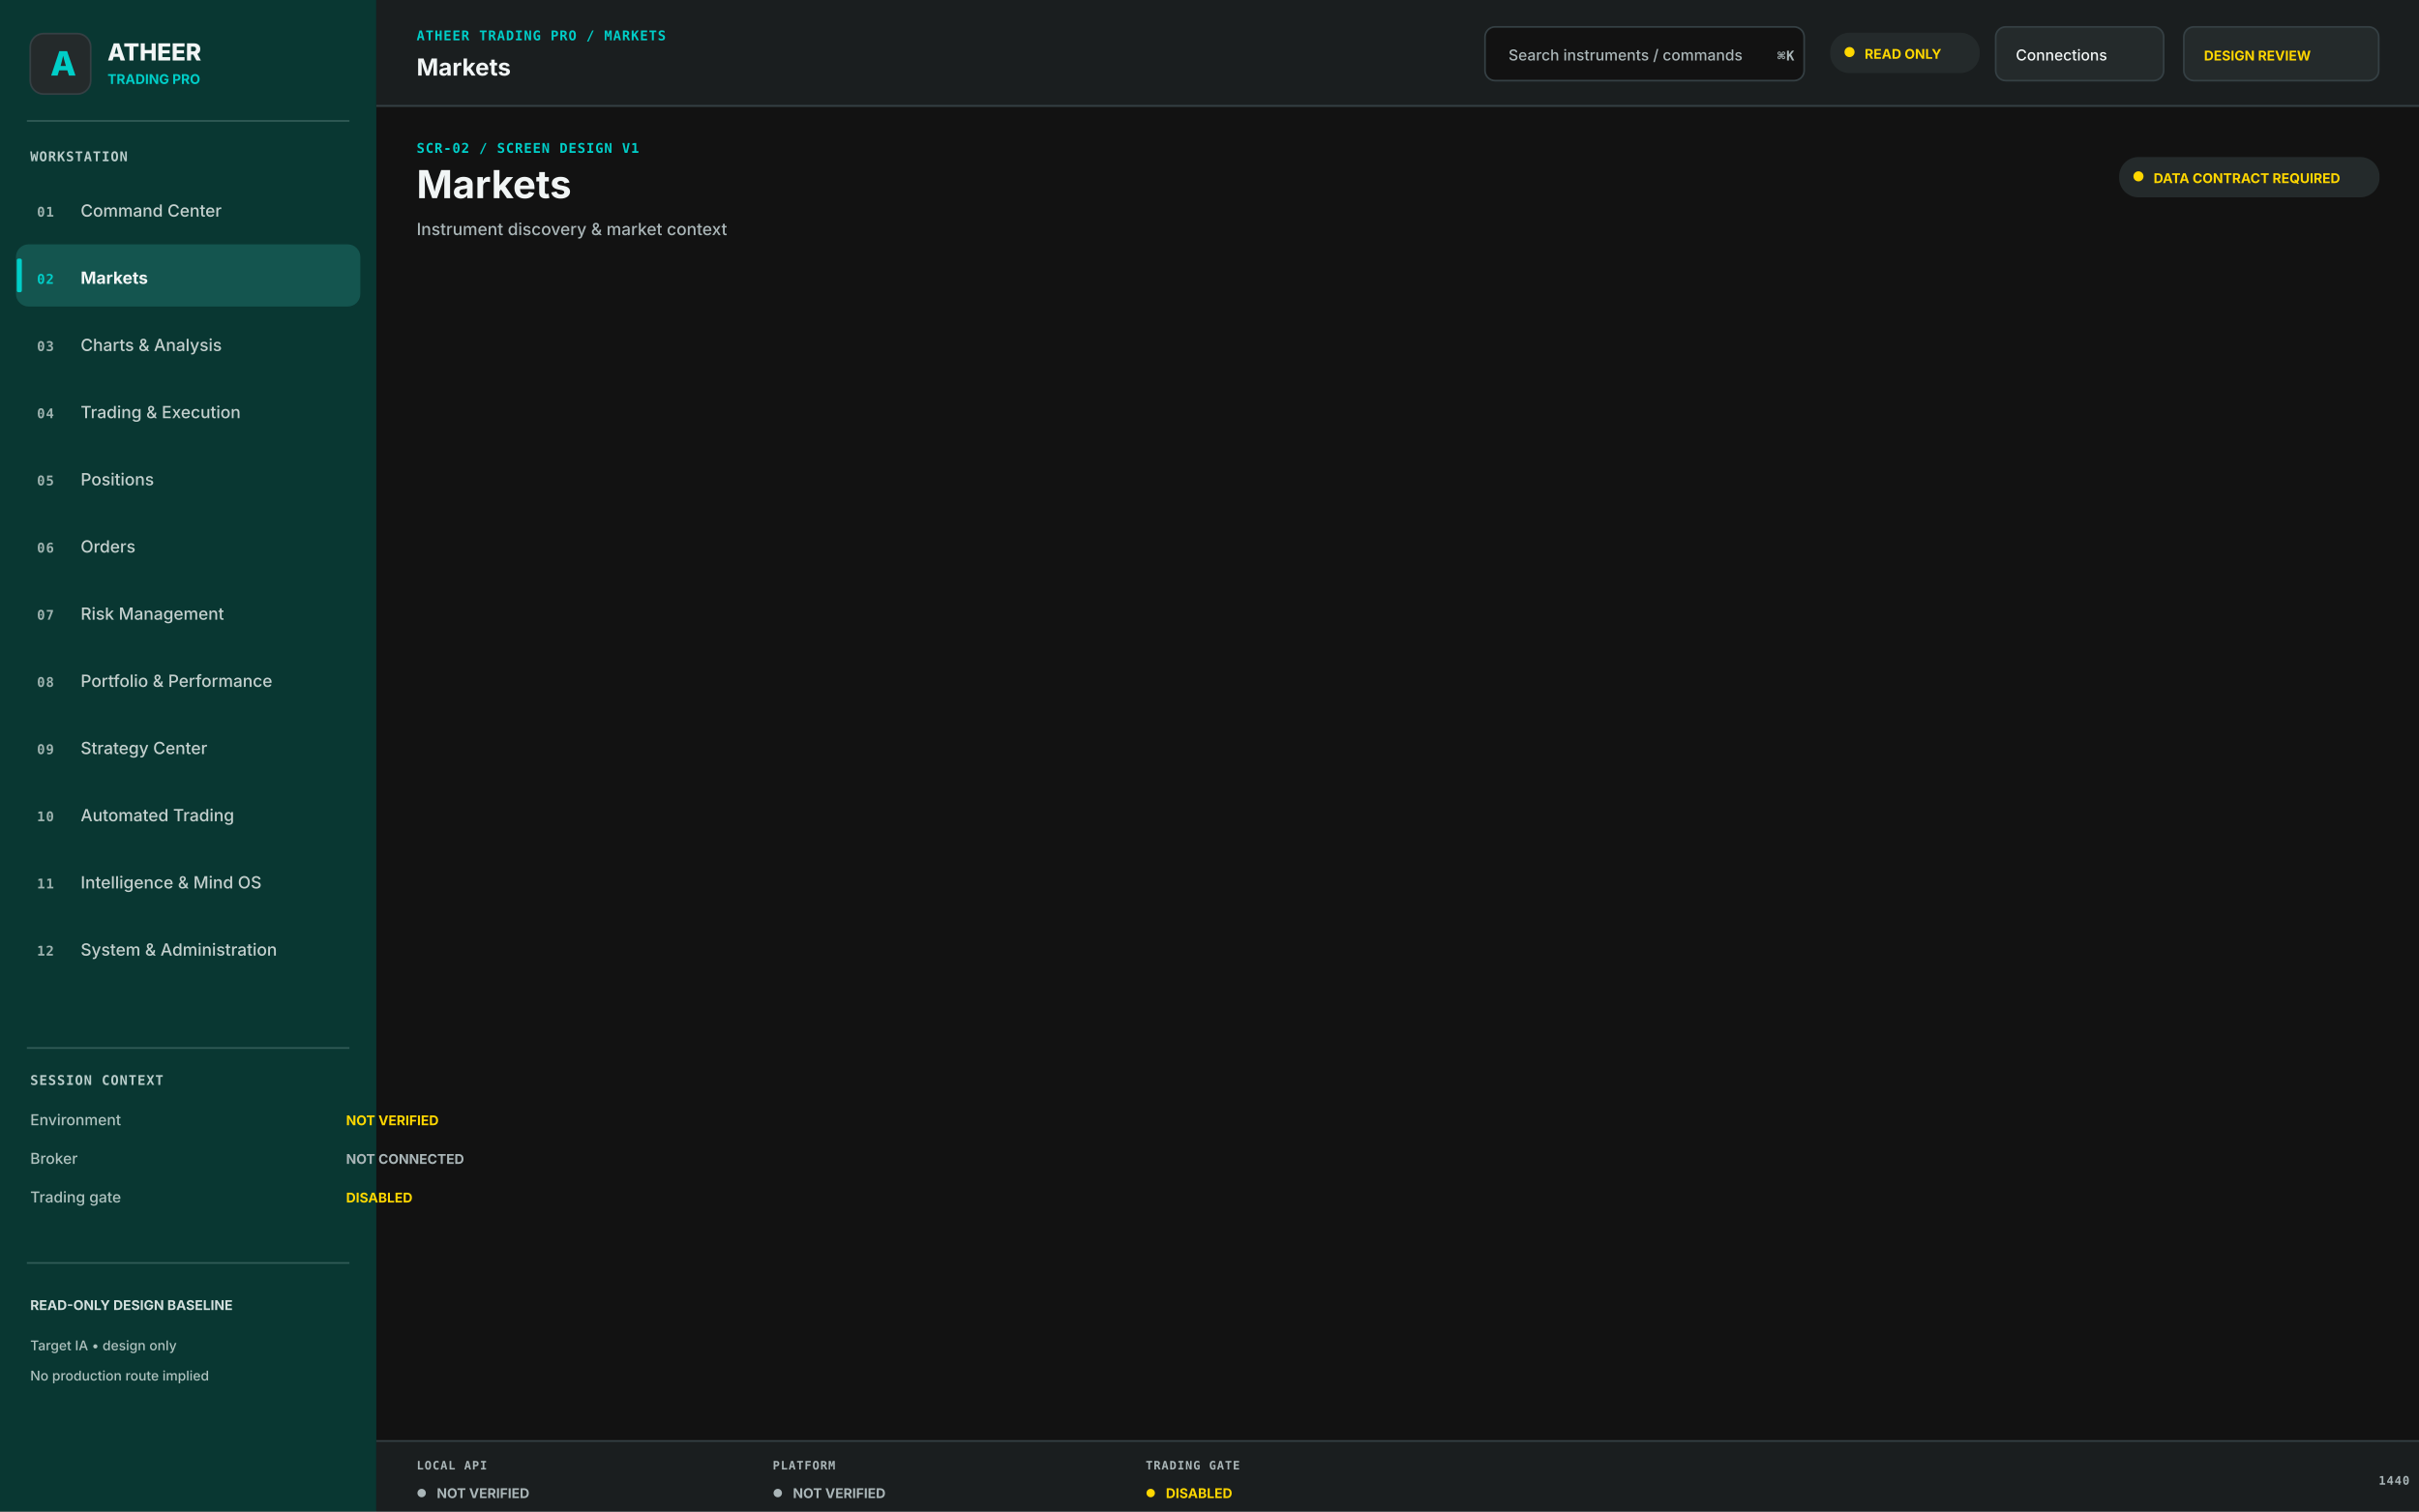
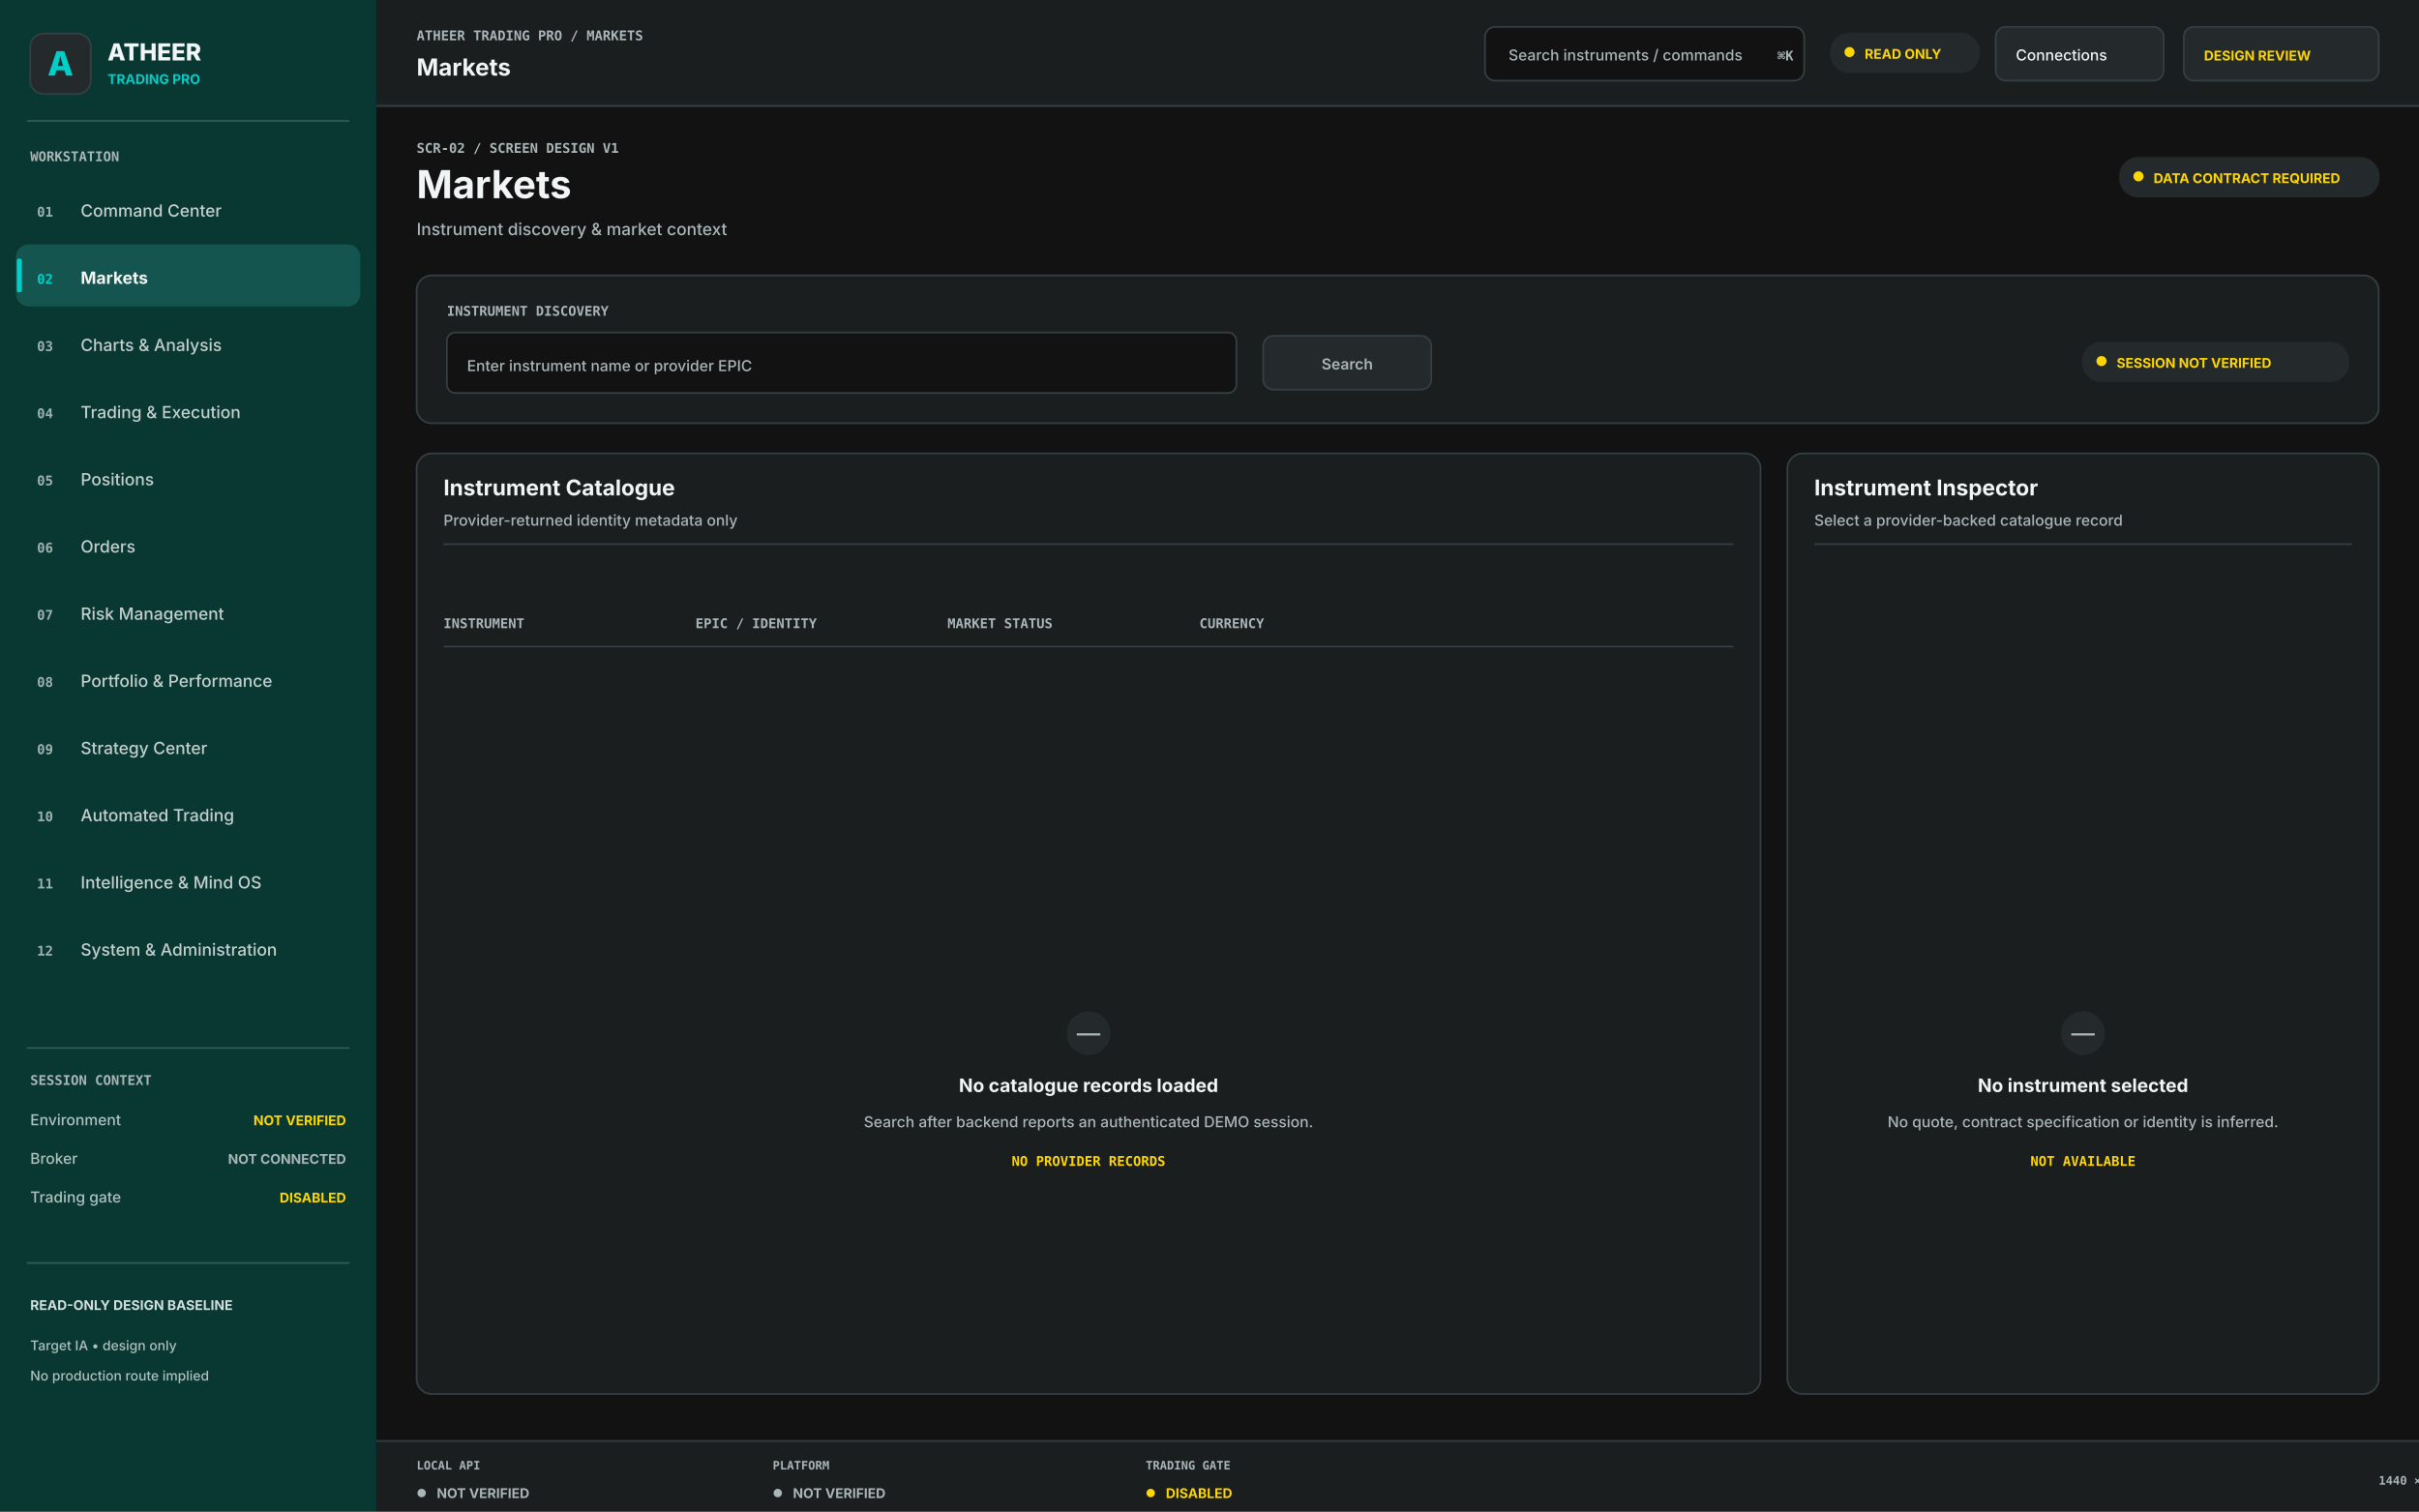
<svg xmlns="http://www.w3.org/2000/svg" width="2880" height="1800" viewBox="0 0 1440 900" role="img" aria-labelledby="design-title design-desc">
  <rect width="1440" height="900" fill="#121212" />
  <rect width="224" height="900" fill="#093732" />
-   <rect x="18" y="20" width="36" height="36" rx="8" fill="#242A2B" stroke="#354044" />
-   <text x="30" y="45" fill="#00CEC8" font-family="SF Pro Display, -apple-system, BlinkMacSystemFont, Helvetica Neue, sans-serif" font-size="20" font-weight="800">A</text>
-   <text x="64" y="36" fill="#F1F5F5" font-family="SF Pro Display, -apple-system, BlinkMacSystemFont, Helvetica Neue, sans-serif" font-size="14" font-weight="800">ATHEER</text>
-   <text x="64" y="50" fill="#00CEC8" font-family="SF Pro Display, -apple-system, BlinkMacSystemFont, Helvetica Neue, sans-serif" font-size="8" font-weight="700">TRADING PRO</text>
+   <rect x="18" y="20" width="36" height="36" rx="8" fill="#242A2B" stroke="#354044" stroke-width="1" />
+   <text x="36" y="45" text-anchor="middle" fill="#00CEC8" font-family="SF Pro Display, -apple-system, BlinkMacSystemFont, Helvetica Neue, sans-serif" font-size="20" font-weight="800">A</text>
+   <text x="64" y="36" text-anchor="start" fill="#F1F5F5" font-family="SF Pro Display, -apple-system, BlinkMacSystemFont, Helvetica Neue, sans-serif" font-size="14" font-weight="800">ATHEER</text>
+   <text x="64" y="50" text-anchor="start" fill="#00CEC8" font-family="SF Pro Display, -apple-system, BlinkMacSystemFont, Helvetica Neue, sans-serif" font-size="8" font-weight="700">TRADING PRO</text>
  <line x1="16" y1="72" x2="208" y2="72" stroke="#315B57" />
-   <text x="18" y="96" fill="#B8CCCA" font-family="SF Mono, Menlo, monospace" font-size="8" font-weight="650" letter-spacing=".5">WORKSTATION</text>
-   <text x="22" y="129" fill="#9FB3B0" font-family="SF Mono, Menlo, monospace" font-size="8" font-weight="650" letter-spacing=".5">01</text>
-   <text x="48" y="129" fill="#C4D0CE" font-family="SF Pro Display, -apple-system, BlinkMacSystemFont, Helvetica Neue, sans-serif" font-size="10" font-weight="450">Command Center</text>
-   <rect x="10" y="146" width="204" height="36" rx="7" fill="#14554F" stroke="#14554F" />
+   <text x="18" y="96" text-anchor="start" fill="#AAB6B8" font-family="SF Mono, Menlo, monospace" font-size="8" font-weight="650">WORKSTATION</text>
+   <text x="22" y="129" text-anchor="start" fill="#9FB3B0" font-family="SF Mono, Menlo, monospace" font-size="8" font-weight="650">01</text>
+   <text x="48" y="129" text-anchor="start" fill="#C4D0CE" font-family="SF Pro Display, -apple-system, BlinkMacSystemFont, Helvetica Neue, sans-serif" font-size="10" font-weight="450">Command Center</text>
+   <rect x="10" y="146" width="204" height="36" rx="7" fill="#14554F" stroke="#14554F" stroke-width="1" />
  <rect x="10" y="154" width="3" height="20" rx="1" fill="#00CEC8" />
-   <text x="22" y="169" fill="#00CEC8" font-family="SF Mono, Menlo, monospace" font-size="8" font-weight="650" letter-spacing=".5">02</text>
-   <text x="48" y="169" fill="#F1F5F5" font-family="SF Pro Display, -apple-system, BlinkMacSystemFont, Helvetica Neue, sans-serif" font-size="10" font-weight="650">Markets</text>
-   <text x="22" y="209" fill="#9FB3B0" font-family="SF Mono, Menlo, monospace" font-size="8" font-weight="650" letter-spacing=".5">03</text>
-   <text x="48" y="209" fill="#C4D0CE" font-family="SF Pro Display, -apple-system, BlinkMacSystemFont, Helvetica Neue, sans-serif" font-size="10" font-weight="450">Charts &amp; Analysis</text>
-   <text x="22" y="249" fill="#9FB3B0" font-family="SF Mono, Menlo, monospace" font-size="8" font-weight="650" letter-spacing=".5">04</text>
-   <text x="48" y="249" fill="#C4D0CE" font-family="SF Pro Display, -apple-system, BlinkMacSystemFont, Helvetica Neue, sans-serif" font-size="10" font-weight="450">Trading &amp; Execution</text>
-   <text x="22" y="289" fill="#9FB3B0" font-family="SF Mono, Menlo, monospace" font-size="8" font-weight="650" letter-spacing=".5">05</text>
-   <text x="48" y="289" fill="#C4D0CE" font-family="SF Pro Display, -apple-system, BlinkMacSystemFont, Helvetica Neue, sans-serif" font-size="10" font-weight="450">Positions</text>
-   <text x="22" y="329" fill="#9FB3B0" font-family="SF Mono, Menlo, monospace" font-size="8" font-weight="650" letter-spacing=".5">06</text>
-   <text x="48" y="329" fill="#C4D0CE" font-family="SF Pro Display, -apple-system, BlinkMacSystemFont, Helvetica Neue, sans-serif" font-size="10" font-weight="450">Orders</text>
-   <text x="22" y="369" fill="#9FB3B0" font-family="SF Mono, Menlo, monospace" font-size="8" font-weight="650" letter-spacing=".5">07</text>
-   <text x="48" y="369" fill="#C4D0CE" font-family="SF Pro Display, -apple-system, BlinkMacSystemFont, Helvetica Neue, sans-serif" font-size="10" font-weight="450">Risk Management</text>
-   <text x="22" y="409" fill="#9FB3B0" font-family="SF Mono, Menlo, monospace" font-size="8" font-weight="650" letter-spacing=".5">08</text>
-   <text x="48" y="409" fill="#C4D0CE" font-family="SF Pro Display, -apple-system, BlinkMacSystemFont, Helvetica Neue, sans-serif" font-size="10" font-weight="450">Portfolio &amp; Performance</text>
-   <text x="22" y="449" fill="#9FB3B0" font-family="SF Mono, Menlo, monospace" font-size="8" font-weight="650" letter-spacing=".5">09</text>
-   <text x="48" y="449" fill="#C4D0CE" font-family="SF Pro Display, -apple-system, BlinkMacSystemFont, Helvetica Neue, sans-serif" font-size="10" font-weight="450">Strategy Center</text>
-   <text x="22" y="489" fill="#9FB3B0" font-family="SF Mono, Menlo, monospace" font-size="8" font-weight="650" letter-spacing=".5">10</text>
-   <text x="48" y="489" fill="#C4D0CE" font-family="SF Pro Display, -apple-system, BlinkMacSystemFont, Helvetica Neue, sans-serif" font-size="10" font-weight="450">Automated Trading</text>
-   <text x="22" y="529" fill="#9FB3B0" font-family="SF Mono, Menlo, monospace" font-size="8" font-weight="650" letter-spacing=".5">11</text>
-   <text x="48" y="529" fill="#C4D0CE" font-family="SF Pro Display, -apple-system, BlinkMacSystemFont, Helvetica Neue, sans-serif" font-size="10" font-weight="450">Intelligence &amp; Mind OS</text>
-   <text x="22" y="569" fill="#9FB3B0" font-family="SF Mono, Menlo, monospace" font-size="8" font-weight="650" letter-spacing=".5">12</text>
-   <text x="48" y="569" fill="#C4D0CE" font-family="SF Pro Display, -apple-system, BlinkMacSystemFont, Helvetica Neue, sans-serif" font-size="10" font-weight="450">System &amp; Administration</text>
+   <text x="22" y="169" text-anchor="start" fill="#00CEC8" font-family="SF Mono, Menlo, monospace" font-size="8" font-weight="650">02</text>
+   <text x="48" y="169" text-anchor="start" fill="#F1F5F5" font-family="SF Pro Display, -apple-system, BlinkMacSystemFont, Helvetica Neue, sans-serif" font-size="10" font-weight="650">Markets</text>
+   <text x="22" y="209" text-anchor="start" fill="#9FB3B0" font-family="SF Mono, Menlo, monospace" font-size="8" font-weight="650">03</text>
+   <text x="48" y="209" text-anchor="start" fill="#C4D0CE" font-family="SF Pro Display, -apple-system, BlinkMacSystemFont, Helvetica Neue, sans-serif" font-size="10" font-weight="450">Charts &amp; Analysis</text>
+   <text x="22" y="249" text-anchor="start" fill="#9FB3B0" font-family="SF Mono, Menlo, monospace" font-size="8" font-weight="650">04</text>
+   <text x="48" y="249" text-anchor="start" fill="#C4D0CE" font-family="SF Pro Display, -apple-system, BlinkMacSystemFont, Helvetica Neue, sans-serif" font-size="10" font-weight="450">Trading &amp; Execution</text>
+   <text x="22" y="289" text-anchor="start" fill="#9FB3B0" font-family="SF Mono, Menlo, monospace" font-size="8" font-weight="650">05</text>
+   <text x="48" y="289" text-anchor="start" fill="#C4D0CE" font-family="SF Pro Display, -apple-system, BlinkMacSystemFont, Helvetica Neue, sans-serif" font-size="10" font-weight="450">Positions</text>
+   <text x="22" y="329" text-anchor="start" fill="#9FB3B0" font-family="SF Mono, Menlo, monospace" font-size="8" font-weight="650">06</text>
+   <text x="48" y="329" text-anchor="start" fill="#C4D0CE" font-family="SF Pro Display, -apple-system, BlinkMacSystemFont, Helvetica Neue, sans-serif" font-size="10" font-weight="450">Orders</text>
+   <text x="22" y="369" text-anchor="start" fill="#9FB3B0" font-family="SF Mono, Menlo, monospace" font-size="8" font-weight="650">07</text>
+   <text x="48" y="369" text-anchor="start" fill="#C4D0CE" font-family="SF Pro Display, -apple-system, BlinkMacSystemFont, Helvetica Neue, sans-serif" font-size="10" font-weight="450">Risk Management</text>
+   <text x="22" y="409" text-anchor="start" fill="#9FB3B0" font-family="SF Mono, Menlo, monospace" font-size="8" font-weight="650">08</text>
+   <text x="48" y="409" text-anchor="start" fill="#C4D0CE" font-family="SF Pro Display, -apple-system, BlinkMacSystemFont, Helvetica Neue, sans-serif" font-size="10" font-weight="450">Portfolio &amp; Performance</text>
+   <text x="22" y="449" text-anchor="start" fill="#9FB3B0" font-family="SF Mono, Menlo, monospace" font-size="8" font-weight="650">09</text>
+   <text x="48" y="449" text-anchor="start" fill="#C4D0CE" font-family="SF Pro Display, -apple-system, BlinkMacSystemFont, Helvetica Neue, sans-serif" font-size="10" font-weight="450">Strategy Center</text>
+   <text x="22" y="489" text-anchor="start" fill="#9FB3B0" font-family="SF Mono, Menlo, monospace" font-size="8" font-weight="650">10</text>
+   <text x="48" y="489" text-anchor="start" fill="#C4D0CE" font-family="SF Pro Display, -apple-system, BlinkMacSystemFont, Helvetica Neue, sans-serif" font-size="10" font-weight="450">Automated Trading</text>
+   <text x="22" y="529" text-anchor="start" fill="#9FB3B0" font-family="SF Mono, Menlo, monospace" font-size="8" font-weight="650">11</text>
+   <text x="48" y="529" text-anchor="start" fill="#C4D0CE" font-family="SF Pro Display, -apple-system, BlinkMacSystemFont, Helvetica Neue, sans-serif" font-size="10" font-weight="450">Intelligence &amp; Mind OS</text>
+   <text x="22" y="569" text-anchor="start" fill="#9FB3B0" font-family="SF Mono, Menlo, monospace" font-size="8" font-weight="650">12</text>
+   <text x="48" y="569" text-anchor="start" fill="#C4D0CE" font-family="SF Pro Display, -apple-system, BlinkMacSystemFont, Helvetica Neue, sans-serif" font-size="10" font-weight="450">System &amp; Administration</text>
  <line x1="16" y1="624" x2="208" y2="624" stroke="#315B57" />
-   <text x="18" y="646" fill="#B8CCCA" font-family="SF Mono, Menlo, monospace" font-size="8" font-weight="650" letter-spacing=".5">SESSION CONTEXT</text>
-   <text x="18" y="670" fill="#AFC2BF" font-family="SF Pro Display, -apple-system, BlinkMacSystemFont, Helvetica Neue, sans-serif" font-size="9" font-weight="500">Environment</text>
-   <text x="206" y="670" fill="#FFD700" font-family="SF Pro Display, -apple-system, BlinkMacSystemFont, Helvetica Neue, sans-serif" font-size="8" font-weight="650">NOT VERIFIED</text>
-   <text x="18" y="693" fill="#AFC2BF" font-family="SF Pro Display, -apple-system, BlinkMacSystemFont, Helvetica Neue, sans-serif" font-size="9" font-weight="500">Broker</text>
-   <text x="206" y="693" fill="#AAB6B8" font-family="SF Pro Display, -apple-system, BlinkMacSystemFont, Helvetica Neue, sans-serif" font-size="8" font-weight="650">NOT CONNECTED</text>
-   <text x="18" y="716" fill="#AFC2BF" font-family="SF Pro Display, -apple-system, BlinkMacSystemFont, Helvetica Neue, sans-serif" font-size="9" font-weight="500">Trading gate</text>
-   <text x="206" y="716" fill="#FFD700" font-family="SF Pro Display, -apple-system, BlinkMacSystemFont, Helvetica Neue, sans-serif" font-size="8" font-weight="650">DISABLED</text>
+   <text x="18" y="646" text-anchor="start" fill="#AAB6B8" font-family="SF Mono, Menlo, monospace" font-size="8" font-weight="650">SESSION CONTEXT</text>
+   <text x="18" y="670" text-anchor="start" fill="#AFC2BF" font-family="SF Pro Display, -apple-system, BlinkMacSystemFont, Helvetica Neue, sans-serif" font-size="9" font-weight="500">Environment</text>
+   <text x="206" y="670" text-anchor="end" fill="#FFD700" font-family="SF Pro Display, -apple-system, BlinkMacSystemFont, Helvetica Neue, sans-serif" font-size="8" font-weight="650">NOT VERIFIED</text>
+   <text x="18" y="693" text-anchor="start" fill="#AFC2BF" font-family="SF Pro Display, -apple-system, BlinkMacSystemFont, Helvetica Neue, sans-serif" font-size="9" font-weight="500">Broker</text>
+   <text x="206" y="693" text-anchor="end" fill="#AAB6B8" font-family="SF Pro Display, -apple-system, BlinkMacSystemFont, Helvetica Neue, sans-serif" font-size="8" font-weight="650">NOT CONNECTED</text>
+   <text x="18" y="716" text-anchor="start" fill="#AFC2BF" font-family="SF Pro Display, -apple-system, BlinkMacSystemFont, Helvetica Neue, sans-serif" font-size="9" font-weight="500">Trading gate</text>
+   <text x="206" y="716" text-anchor="end" fill="#FFD700" font-family="SF Pro Display, -apple-system, BlinkMacSystemFont, Helvetica Neue, sans-serif" font-size="8" font-weight="650">DISABLED</text>
  <line x1="16" y1="752" x2="208" y2="752" stroke="#315B57" />
-   <text x="18" y="780" fill="#D3E0DE" font-family="SF Pro Display, -apple-system, BlinkMacSystemFont, Helvetica Neue, sans-serif" font-size="8" font-weight="650">READ-ONLY DESIGN BASELINE</text>
-   <text x="18" y="804" fill="#AFC2BF" font-family="SF Pro Display, -apple-system, BlinkMacSystemFont, Helvetica Neue, sans-serif" font-size="8" font-weight="500">Target IA • design only</text>
-   <text x="18" y="822" fill="#AFC2BF" font-family="SF Pro Display, -apple-system, BlinkMacSystemFont, Helvetica Neue, sans-serif" font-size="8" font-weight="500">No production route implied</text>
+   <text x="18" y="780" text-anchor="start" fill="#D3E0DE" font-family="SF Pro Display, -apple-system, BlinkMacSystemFont, Helvetica Neue, sans-serif" font-size="8" font-weight="650">READ-ONLY DESIGN BASELINE</text>
+   <text x="18" y="804" text-anchor="start" fill="#AFC2BF" font-family="SF Pro Display, -apple-system, BlinkMacSystemFont, Helvetica Neue, sans-serif" font-size="8" font-weight="500">Target IA • design only</text>
+   <text x="18" y="822" text-anchor="start" fill="#AFC2BF" font-family="SF Pro Display, -apple-system, BlinkMacSystemFont, Helvetica Neue, sans-serif" font-size="8" font-weight="500">No production route implied</text>
  <rect x="224" width="1216" height="64" fill="#1A1E1F" />
  <line x1="224" y1="63" x2="1440" y2="63" stroke="#354044" />
-   <text x="248" y="24" fill="#00CEC8" font-family="SF Mono, Menlo, monospace" font-size="8" font-weight="650" letter-spacing=".5">ATHEER TRADING PRO  /  MARKETS</text>
-   <text x="248" y="45" fill="#F1F5F5" font-family="SF Pro Display, -apple-system, BlinkMacSystemFont, Helvetica Neue, sans-serif" font-size="14" font-weight="650">Markets</text>
-   <rect x="884" y="16" width="190" height="32" rx="6" fill="#121212" stroke="#354044" />
-   <text x="898" y="36" fill="#AAB6B8" font-family="SF Pro Display, -apple-system, BlinkMacSystemFont, Helvetica Neue, sans-serif" font-size="9" font-weight="500">Search instruments / commands</text>
-   <text x="1058" y="36" fill="#AAB6B8" font-family="SF Mono, Menlo, monospace" font-size="8" font-weight="650" letter-spacing=".5">⌘K</text>
-   <rect x="1090" y="20" width="88" height="23" rx="11" fill="#242A2B" stroke="#242A2B" />
+   <text x="248" y="24" text-anchor="start" fill="#AAB6B8" font-family="SF Mono, Menlo, monospace" font-size="8" font-weight="650">ATHEER TRADING PRO  /  MARKETS</text>
+   <text x="248" y="45" text-anchor="start" fill="#F1F5F5" font-family="SF Pro Display, -apple-system, BlinkMacSystemFont, Helvetica Neue, sans-serif" font-size="14" font-weight="650">Markets</text>
+   <rect x="884" y="16" width="190" height="32" rx="6" fill="#121212" stroke="#354044" stroke-width="1" />
+   <text x="898" y="36" text-anchor="start" fill="#AAB6B8" font-family="SF Pro Display, -apple-system, BlinkMacSystemFont, Helvetica Neue, sans-serif" font-size="9" font-weight="500">Search instruments / commands</text>
+   <text x="1058" y="36" text-anchor="start" fill="#AAB6B8" font-family="SF Mono, Menlo, monospace" font-size="8" font-weight="650">⌘K</text>
+   <rect x="1090" y="20" width="88" height="23" rx="11" fill="#242A2B" stroke="#242A2B" stroke-width="1" />
  <circle cx="1101" cy="31" r="3" fill="#FFD700" />
-   <text x="1110" y="35" fill="#FFD700" font-family="SF Pro Display, -apple-system, BlinkMacSystemFont, Helvetica Neue, sans-serif" font-size="8" font-weight="700">READ ONLY</text>
-   <rect x="1188" y="16" width="100" height="32" rx="6" fill="#242A2B" stroke="#354044" />
-   <text x="1200" y="36" fill="#F1F5F5" font-family="SF Pro Display, -apple-system, BlinkMacSystemFont, Helvetica Neue, sans-serif" font-size="9" font-weight="500">Connections</text>
-   <rect x="1300" y="16" width="116" height="32" rx="6" fill="#242A2B" stroke="#354044" />
-   <text x="1312" y="36" fill="#FFD700" font-family="SF Pro Display, -apple-system, BlinkMacSystemFont, Helvetica Neue, sans-serif" font-size="8" font-weight="700">DESIGN REVIEW</text>
-   <text x="248" y="91" fill="#00CEC8" font-family="SF Mono, Menlo, monospace" font-size="8" font-weight="650" letter-spacing=".5">SCR-02  /  SCREEN DESIGN V1</text>
-   <text x="248" y="118" fill="#F1F5F5" font-family="SF Pro Display, -apple-system, BlinkMacSystemFont, Helvetica Neue, sans-serif" font-size="23" font-weight="750">Markets</text>
-   <text x="248" y="140" fill="#AAB6B8" font-family="SF Pro Display, -apple-system, BlinkMacSystemFont, Helvetica Neue, sans-serif" font-size="10" font-weight="450">Instrument discovery &amp; market context</text>
-   <rect x="1262" y="94" width="154" height="23" rx="11" fill="#242A2B" stroke="#242A2B" />
+   <text x="1110" y="35" text-anchor="start" fill="#FFD700" font-family="SF Pro Display, -apple-system, BlinkMacSystemFont, Helvetica Neue, sans-serif" font-size="8" font-weight="700">READ ONLY</text>
+   <rect x="1188" y="16" width="100" height="32" rx="6" fill="#242A2B" stroke="#354044" stroke-width="1" />
+   <text x="1200" y="36" text-anchor="start" fill="#F1F5F5" font-family="SF Pro Display, -apple-system, BlinkMacSystemFont, Helvetica Neue, sans-serif" font-size="9" font-weight="500">Connections</text>
+   <rect x="1300" y="16" width="116" height="32" rx="6" fill="#242A2B" stroke="#354044" stroke-width="1" />
+   <text x="1312" y="36" text-anchor="start" fill="#FFD700" font-family="SF Pro Display, -apple-system, BlinkMacSystemFont, Helvetica Neue, sans-serif" font-size="8" font-weight="700">DESIGN REVIEW</text>
+   <text x="248" y="91" text-anchor="start" fill="#AAB6B8" font-family="SF Mono, Menlo, monospace" font-size="8" font-weight="650">SCR-02  /  SCREEN DESIGN V1</text>
+   <text x="248" y="118" text-anchor="start" fill="#F1F5F5" font-family="SF Pro Display, -apple-system, BlinkMacSystemFont, Helvetica Neue, sans-serif" font-size="23" font-weight="750">Markets</text>
+   <text x="248" y="140" text-anchor="start" fill="#AAB6B8" font-family="SF Pro Display, -apple-system, BlinkMacSystemFont, Helvetica Neue, sans-serif" font-size="10" font-weight="500">Instrument discovery &amp; market context</text>
+   <rect x="1262" y="94" width="154" height="23" rx="11" fill="#242A2B" stroke="#242A2B" stroke-width="1" />
  <circle cx="1273" cy="105" r="3" fill="#FFD700" />
-   <text x="1282" y="109" fill="#FFD700" font-family="SF Pro Display, -apple-system, BlinkMacSystemFont, Helvetica Neue, sans-serif" font-size="8" font-weight="700">DATA CONTRACT REQUIRED</text>
+   <text x="1282" y="109" text-anchor="start" fill="#FFD700" font-family="SF Pro Display, -apple-system, BlinkMacSystemFont, Helvetica Neue, sans-serif" font-size="8" font-weight="700">DATA CONTRACT REQUIRED</text>
  <rect x="224" y="858" width="1216" height="42" fill="#1A1E1F" />
  <line x1="224" y1="858" x2="1440" y2="858" stroke="#354044" />
-   <text x="248" y="875" fill="#AAB6B8" font-family="SF Mono, Menlo, monospace" font-size="7" font-weight="650" letter-spacing=".5">LOCAL API</text>
+   <text x="248" y="875" text-anchor="start" fill="#AAB6B8" font-family="SF Mono, Menlo, monospace" font-size="7" font-weight="650">LOCAL API</text>
  <circle cx="251" cy="889" r="2.5" fill="#AAB6B8" />
-   <text x="260" y="892" fill="#AAB6B8" font-family="SF Pro Display, -apple-system, BlinkMacSystemFont, Helvetica Neue, sans-serif" font-size="8" font-weight="650">NOT VERIFIED</text>
-   <text x="460" y="875" fill="#AAB6B8" font-family="SF Mono, Menlo, monospace" font-size="7" font-weight="650" letter-spacing=".5">PLATFORM</text>
+   <text x="260" y="892" text-anchor="start" fill="#AAB6B8" font-family="SF Pro Display, -apple-system, BlinkMacSystemFont, Helvetica Neue, sans-serif" font-size="8" font-weight="650">NOT VERIFIED</text>
+   <text x="460" y="875" text-anchor="start" fill="#AAB6B8" font-family="SF Mono, Menlo, monospace" font-size="7" font-weight="650">PLATFORM</text>
  <circle cx="463" cy="889" r="2.5" fill="#AAB6B8" />
-   <text x="472" y="892" fill="#AAB6B8" font-family="SF Pro Display, -apple-system, BlinkMacSystemFont, Helvetica Neue, sans-serif" font-size="8" font-weight="650">NOT VERIFIED</text>
-   <text x="682" y="875" fill="#AAB6B8" font-family="SF Mono, Menlo, monospace" font-size="7" font-weight="650" letter-spacing=".5">TRADING GATE</text>
+   <text x="472" y="892" text-anchor="start" fill="#AAB6B8" font-family="SF Pro Display, -apple-system, BlinkMacSystemFont, Helvetica Neue, sans-serif" font-size="8" font-weight="650">NOT VERIFIED</text>
+   <text x="682" y="875" text-anchor="start" fill="#AAB6B8" font-family="SF Mono, Menlo, monospace" font-size="7" font-weight="650">TRADING GATE</text>
  <circle cx="685" cy="889" r="2.5" fill="#FFD700" />
-   <text x="694" y="892" fill="#FFD700" font-family="SF Pro Display, -apple-system, BlinkMacSystemFont, Helvetica Neue, sans-serif" font-size="8" font-weight="650">DISABLED</text>
-   <text x="1416" y="884" fill="#AAB6B8" font-family="SF Mono, Menlo, monospace" font-size="7" font-weight="650" letter-spacing=".5">1440 × 900 PT  /  2× EXPORT</text>undefined</svg>
+   <text x="694" y="892" text-anchor="start" fill="#FFD700" font-family="SF Pro Display, -apple-system, BlinkMacSystemFont, Helvetica Neue, sans-serif" font-size="8" font-weight="650">DISABLED</text>
+   <text x="1416" y="884" text-anchor="start" fill="#AAB6B8" font-family="SF Mono, Menlo, monospace" font-size="7" font-weight="650">1440 × 900 PT / 2× EXPORT</text>
+   <rect x="248" y="164" width="1168" height="88" rx="9" fill="#1A1E1F" stroke="#354044" stroke-width="1" />
+   <text x="266" y="188" text-anchor="start" fill="#AAB6B8" font-family="SF Mono, Menlo, monospace" font-size="8" font-weight="650">INSTRUMENT DISCOVERY</text>
+   <rect x="266" y="198" width="470" height="36" rx="5" fill="#121212" stroke="#354044" stroke-width="1" />
+   <text x="278" y="221" text-anchor="start" fill="#AAB6B8" font-family="SF Pro Display, -apple-system, BlinkMacSystemFont, Helvetica Neue, sans-serif" font-size="9" font-weight="500">Enter instrument name or provider EPIC</text>
+   <rect x="752" y="200" width="100" height="32" rx="6" fill="#242A2B" stroke="#354044" stroke-width="1" />
+   <text x="802" y="220" text-anchor="middle" fill="#AAB6B8" font-family="SF Pro Display, -apple-system, BlinkMacSystemFont, Helvetica Neue, sans-serif" font-size="9" font-weight="600">Search</text>
+   <rect x="1240" y="204" width="158" height="23" rx="11" fill="#242A2B" stroke="#242A2B" stroke-width="1" />
+   <circle cx="1251" cy="215" r="3" fill="#FFD700" />
+   <text x="1260" y="219" text-anchor="start" fill="#FFD700" font-family="SF Pro Display, -apple-system, BlinkMacSystemFont, Helvetica Neue, sans-serif" font-size="8" font-weight="700">SESSION NOT VERIFIED</text>
+   <rect x="248" y="270" width="800" height="560" rx="9" fill="#1A1E1F" stroke="#354044" stroke-width="1" />
+   <text x="264" y="295" text-anchor="start" fill="#F1F5F5" font-family="SF Pro Display, -apple-system, BlinkMacSystemFont, Helvetica Neue, sans-serif" font-size="13" font-weight="650">Instrument Catalogue</text>
+   <text x="264" y="313" text-anchor="start" fill="#AAB6B8" font-family="SF Pro Display, -apple-system, BlinkMacSystemFont, Helvetica Neue, sans-serif" font-size="9" font-weight="500">Provider-returned identity metadata only</text>
+   <line x1="264" y1="324" x2="1032" y2="324" stroke="#354044" />
+   <text x="264" y="374" text-anchor="start" fill="#AAB6B8" font-family="SF Mono, Menlo, monospace" font-size="8" font-weight="650">INSTRUMENT</text>
+   <text x="414" y="374" text-anchor="start" fill="#AAB6B8" font-family="SF Mono, Menlo, monospace" font-size="8" font-weight="650">EPIC / IDENTITY</text>
+   <text x="564" y="374" text-anchor="start" fill="#AAB6B8" font-family="SF Mono, Menlo, monospace" font-size="8" font-weight="650">MARKET STATUS</text>
+   <text x="714" y="374" text-anchor="start" fill="#AAB6B8" font-family="SF Mono, Menlo, monospace" font-size="8" font-weight="650">CURRENCY</text>
+   <line x1="264" y1="385" x2="1032" y2="385" stroke="#354044" />
+   <circle cx="648" cy="615.2" r="13" fill="#242A2B" />
+   <text x="648" y="620.2" text-anchor="middle" fill="#AAB6B8" font-family="SF Pro Display, -apple-system, BlinkMacSystemFont, Helvetica Neue, sans-serif" font-size="14" font-weight="500">—</text>
+   <text x="648" y="650.2" text-anchor="middle" fill="#F1F5F5" font-family="SF Pro Display, -apple-system, BlinkMacSystemFont, Helvetica Neue, sans-serif" font-size="11" font-weight="650">No catalogue records loaded</text>
+   <text x="648" y="671.2" text-anchor="middle" fill="#AAB6B8" font-family="SF Pro Display, -apple-system, BlinkMacSystemFont, Helvetica Neue, sans-serif" font-size="9" font-weight="450">Search after backend reports an authenticated DEMO session.</text>
+   <text x="648" y="694.2" text-anchor="middle" fill="#FFD700" font-family="SF Mono, Menlo, monospace" font-size="8" font-weight="700">NO PROVIDER RECORDS</text>
+   <rect x="1064" y="270" width="352" height="560" rx="9" fill="#1A1E1F" stroke="#354044" stroke-width="1" />
+   <text x="1080" y="295" text-anchor="start" fill="#F1F5F5" font-family="SF Pro Display, -apple-system, BlinkMacSystemFont, Helvetica Neue, sans-serif" font-size="13" font-weight="650">Instrument Inspector</text>
+   <text x="1080" y="313" text-anchor="start" fill="#AAB6B8" font-family="SF Pro Display, -apple-system, BlinkMacSystemFont, Helvetica Neue, sans-serif" font-size="9" font-weight="500">Select a provider-backed catalogue record</text>
+   <line x1="1080" y1="324" x2="1400" y2="324" stroke="#354044" />
+   <circle cx="1240" cy="615.2" r="13" fill="#242A2B" />
+   <text x="1240" y="620.2" text-anchor="middle" fill="#AAB6B8" font-family="SF Pro Display, -apple-system, BlinkMacSystemFont, Helvetica Neue, sans-serif" font-size="14" font-weight="500">—</text>
+   <text x="1240" y="650.2" text-anchor="middle" fill="#F1F5F5" font-family="SF Pro Display, -apple-system, BlinkMacSystemFont, Helvetica Neue, sans-serif" font-size="11" font-weight="650">No instrument selected</text>
+   <text x="1240" y="671.2" text-anchor="middle" fill="#AAB6B8" font-family="SF Pro Display, -apple-system, BlinkMacSystemFont, Helvetica Neue, sans-serif" font-size="9" font-weight="450">No quote, contract specification or identity is inferred.</text>
+   <text x="1240" y="694.2" text-anchor="middle" fill="#FFD700" font-family="SF Mono, Menlo, monospace" font-size="8" font-weight="700">NOT AVAILABLE</text>
+ </svg>
